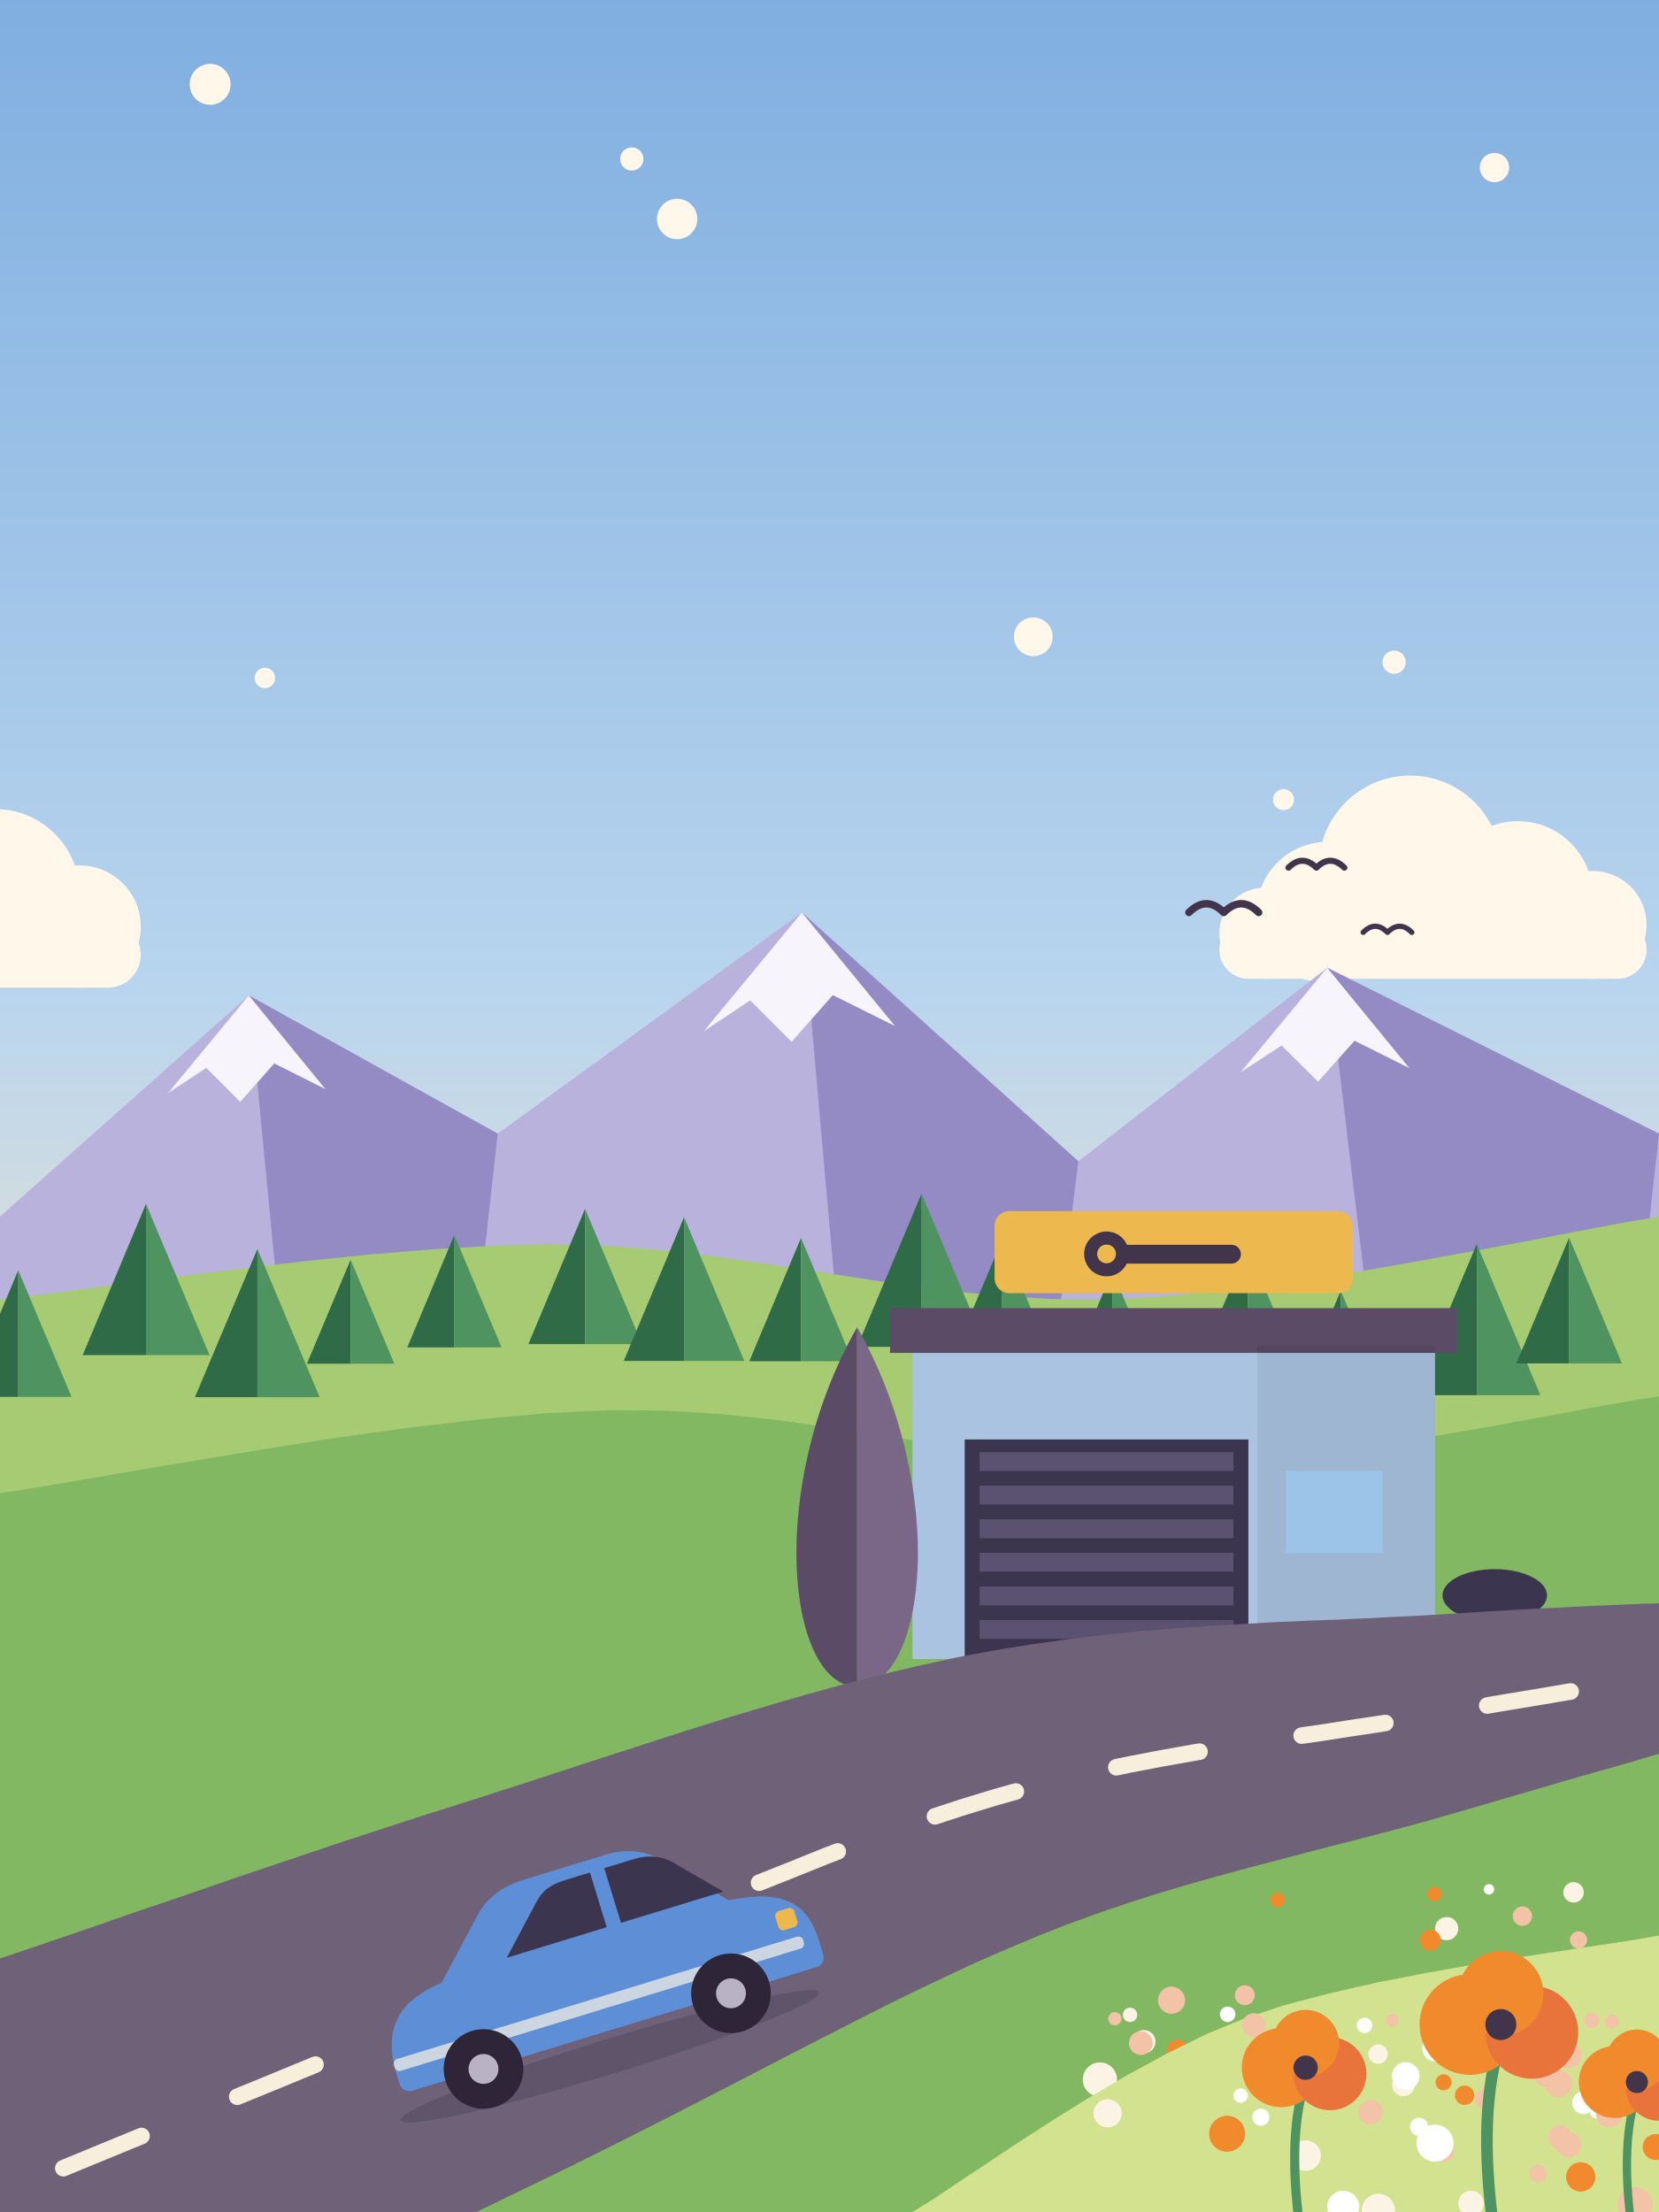
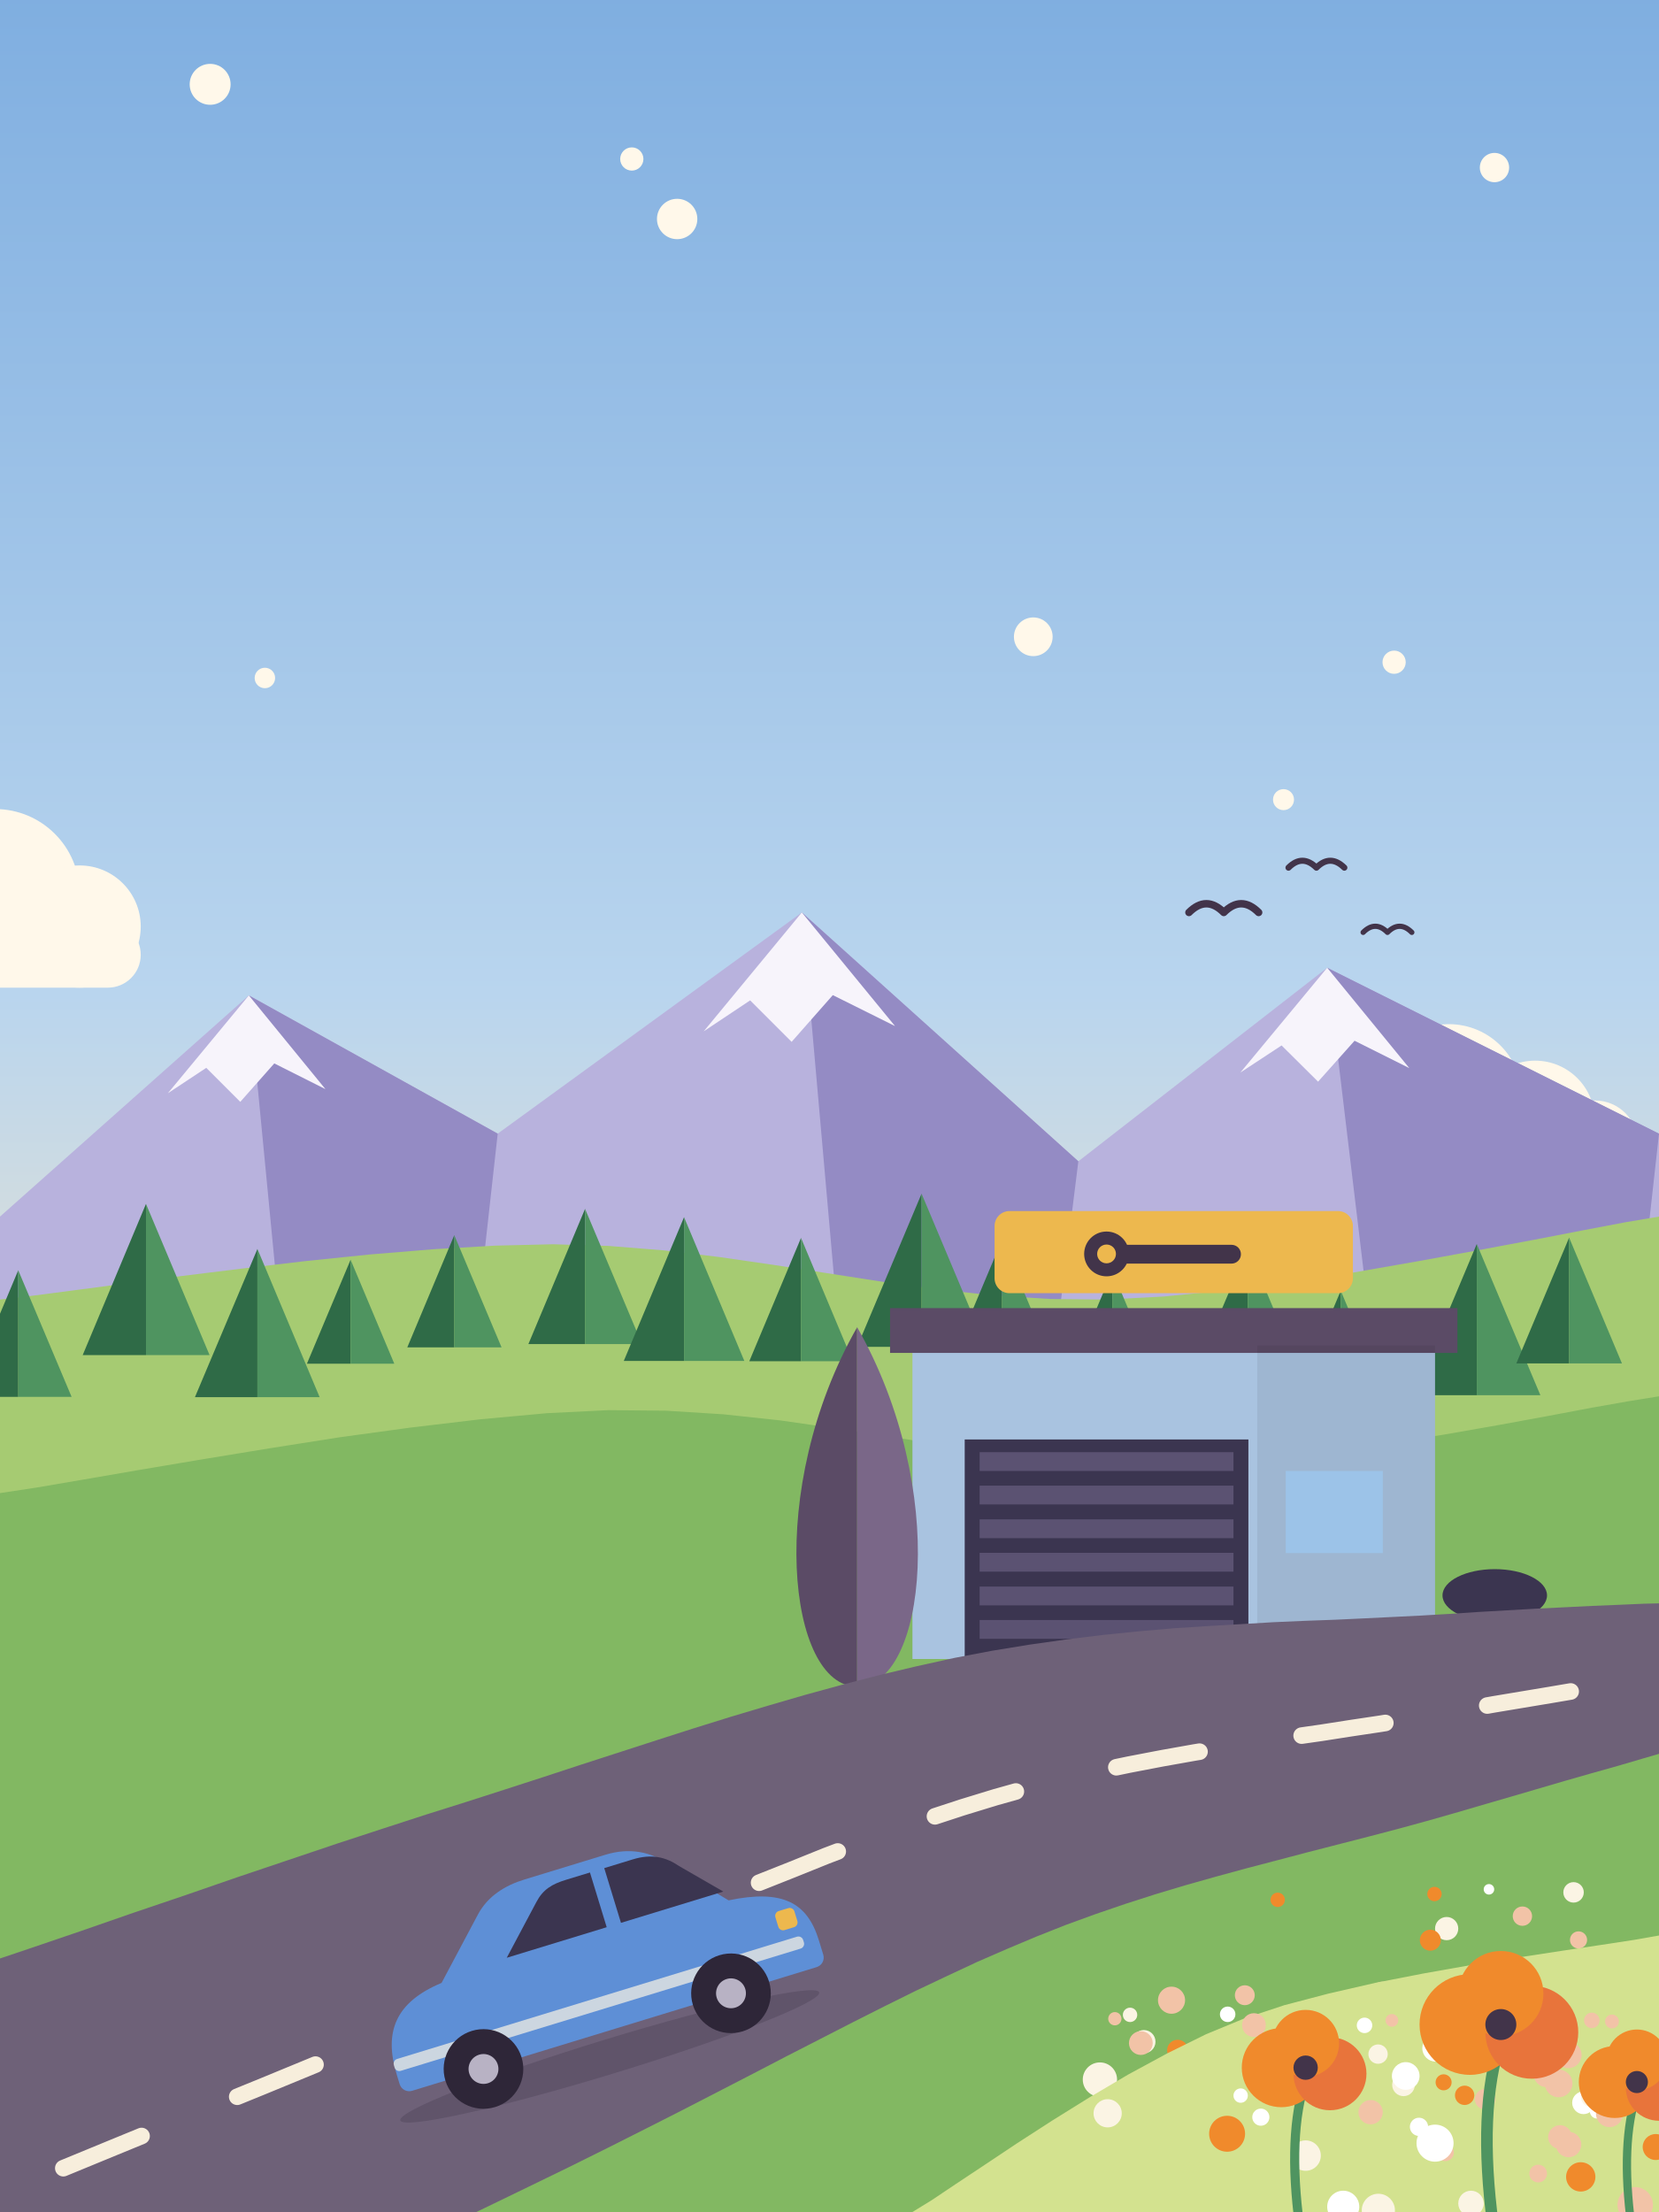
<svg xmlns="http://www.w3.org/2000/svg" viewBox="0 0 600 800">
  <style>@keyframes drift{from{transform:translateX(-30px)}to{transform:translateX(30px)}}.drift{animation:drift 24s ease-in-out infinite alternate}.drift.slow{animation-duration:38s}@media (prefers-reduced-motion:reduce){.drift{animation:none}}</style>
  <defs>
    <linearGradient id="ct-sky" x1="0" y1="0" x2="0" y2="1">
      <stop offset="0" stop-color="#7FAEE0" />
      <stop offset="0.45" stop-color="#B9D5EE" />
      <stop offset="0.7" stop-color="#F3E6CC" />
    </linearGradient>
  </defs>
  <rect width="600" height="800" fill="url(#ct-sky)" />
  <circle cx="373.7" cy="230.3" r="7" fill="#FFF8EA" />
  <circle cx="504.2" cy="239.5" r="4.2" fill="#FFF8EA" />
  <circle cx="540.5" cy="60.6" r="5.3" fill="#FFF8EA" />
  <circle cx="228.5" cy="57.5" r="4.2" fill="#FFF8EA" />
  <circle cx="244.9" cy="79.2" r="7.3" fill="#FFF8EA" />
  <circle cx="95.8" cy="245.2" r="3.7" fill="#FFF8EA" />
  <circle cx="76" cy="30.5" r="7.4" fill="#FFF8EA" />
  <circle cx="464.2" cy="289.2" r="3.8" fill="#FFF8EA" />
  <g fill="#FFF8EA" class="drift">
    <circle cx="-80" cy="330" r="28.9" />
    <circle cx="-46" cy="311.3" r="37.4" />
    <circle cx="-1.8" cy="323.2" r="30.6" />
    <circle cx="28.8" cy="335.1" r="22.1" />
    <circle cx="-105.5" cy="338.5" r="18.7" />
    <rect x="-124.2" y="333.4" width="175.1" height="23.8" rx="11.9" />
  </g>
  <g fill="#FFF8EA" class="drift slow">
-     <circle cx="480" cy="330" r="25.5" />
-     <circle cx="510" cy="313.5" r="33" />
-     <circle cx="549" cy="324" r="27" />
-     <circle cx="576" cy="334.5" r="19.5" />
-     <circle cx="457.5" cy="337.5" r="16.5" />
-     <rect x="441" y="333" width="154.5" height="21" rx="10.5" />
+     <circle cx="500" cy="410" r="20.4" />
+     <circle cx="524" cy="396.8" r="26.4" />
+     <circle cx="555.2" cy="405.2" r="21.6" />
+     <circle cx="576.8" cy="413.6" r="15.6" />
+     <circle cx="482" cy="416" r="13.2" />
+     <rect x="468.8" y="412.4" width="123.6" height="16.8" rx="8.4" />
  </g>
  <g>
    <path d="M430,330 q6.3,-6.3 12.6,0 q6.3,-6.3 12.6,0" fill="none" stroke="#42344A" stroke-width="2.7" stroke-linecap="round" stroke-linejoin="round" />
    <path d="M466,313.8 q5,-5 10.1,0 q5,-5 10.1,0" fill="none" stroke="#42344A" stroke-width="2.2" stroke-linecap="round" stroke-linejoin="round" />
    <path d="M493,337.2 q4.4,-4.4 8.8,0 q4.4,-4.4 8.8,0" fill="none" stroke="#42344A" stroke-width="1.9" stroke-linecap="round" stroke-linejoin="round" />
  </g>
  <path d="M0,500 L0,440 L90,360 L180,410 L290,330 L390,420 L480,350 L600,410 L600,500 Z" fill="#B8B2DD" />
  <path d="M90,360 L180,410 L170,500 L103.5,500 Z" fill="#948BC4" />
  <path d="M90,360 L117.7,393.9 L99.2,384.6 L86.9,398.5 L74.6,386.2 L60.7,395.4 Z" fill="#F7F4FB" />
  <path d="M290,330 L390,420 L380,500 L305,500 Z" fill="#948BC4" />
  <path d="M290,330 L323.7,371.1 L301.2,359.9 L286.3,376.8 L271.3,361.8 L254.5,373 Z" fill="#F7F4FB" />
  <path d="M480,350 L600,410 L590,500 L498,500 Z" fill="#948BC4" />
  <path d="M480,350 L509.7,386.3 L489.9,376.4 L476.7,391.2 L463.5,378.1 L448.6,387.9 Z" fill="#F7F4FB" />
  <path d="M0,2000 L0,470 L11.9,468.6 L27.2,466.6 L45.3,464.2 L65.6,461.5 L87.5,458.8 L110.4,456.1 L133.7,453.7 L156.8,451.8 L179.1,450.5 L200,450 L220,450.6 L240,452.2 L260,454.6 L280,457.5 L300,460.6 L320,463.7 L340,466.4 L360,468.6 L380,469.8 L400,470 L420.9,468.9 L443.2,466.7 L466.3,463.7 L489.6,460.2 L512.5,456.2 L534.4,452.2 L554.7,448.4 L572.8,444.9 L588.1,442 L600,440 L600,2000 Z" fill="#A6CB72" />
  <path d="M6.6,459.4 L-12.6,505.2 L6.6,505.2 Z" fill="#2F6B47" />
  <path d="M6.6,459.4 L25.9,505.2 L6.6,505.2 Z" fill="#4F9460" />
  <path d="M52.8,435.4 L29.9,490.1 L52.8,490.1 Z" fill="#2F6B47" />
  <path d="M52.8,435.4 L75.8,490.1 L52.8,490.1 Z" fill="#4F9460" />
  <path d="M93.1,451.7 L70.5,505.3 L93.1,505.3 Z" fill="#2F6B47" />
  <path d="M93.1,451.7 L115.6,505.3 L93.1,505.3 Z" fill="#4F9460" />
  <path d="M126.8,455.6 L111,493.2 L126.8,493.2 Z" fill="#2F6B47" />
  <path d="M126.8,455.6 L142.6,493.2 L126.8,493.2 Z" fill="#4F9460" />
  <path d="M164.3,446.7 L147.3,487.3 L164.3,487.3 Z" fill="#2F6B47" />
  <path d="M164.3,446.7 L181.4,487.3 L164.3,487.3 Z" fill="#4F9460" />
  <path d="M211.6,437.2 L191.1,486.1 L211.6,486.1 Z" fill="#2F6B47" />
  <path d="M211.6,437.2 L232.2,486.1 L211.6,486.1 Z" fill="#4F9460" />
  <path d="M247.4,440.2 L225.6,492.2 L247.4,492.2 Z" fill="#2F6B47" />
  <path d="M247.4,440.2 L269.2,492.2 L247.4,492.2 Z" fill="#4F9460" />
  <path d="M289.7,447.7 L271,492.3 L289.7,492.3 Z" fill="#2F6B47" />
  <path d="M289.7,447.7 L308.4,492.3 L289.7,492.3 Z" fill="#4F9460" />
  <path d="M333.3,431.7 L310,487.1 L333.3,487.1 Z" fill="#2F6B47" />
  <path d="M333.3,431.7 L356.6,487.1 L333.3,487.1 Z" fill="#4F9460" />
  <path d="M362.4,448.4 L340.3,501 L362.4,501 Z" fill="#2F6B47" />
  <path d="M362.4,448.4 L384.5,501 L362.4,501 Z" fill="#4F9460" />
  <path d="M402.3,459.7 L384.6,501.8 L402.3,501.8 Z" fill="#2F6B47" />
  <path d="M402.3,459.7 L420,501.8 L402.3,501.8 Z" fill="#4F9460" />
  <path d="M451.3,451.2 L436.5,486.2 L451.3,486.2 Z" fill="#2F6B47" />
  <path d="M451.3,451.2 L466,486.2 L451.3,486.2 Z" fill="#4F9460" />
  <path d="M484.9,466.8 L468.8,505.1 L484.9,505.1 Z" fill="#2F6B47" />
  <path d="M484.9,466.8 L501,505.1 L484.9,505.1 Z" fill="#4F9460" />
  <path d="M534.1,449.9 L511.1,504.6 L534.1,504.6 Z" fill="#2F6B47" />
  <path d="M534.1,449.9 L557.1,504.6 L534.1,504.6 Z" fill="#4F9460" />
  <path d="M567.5,447.6 L548.4,493.1 L567.5,493.1 Z" fill="#2F6B47" />
  <path d="M567.5,447.6 L586.6,493.1 L567.5,493.1 Z" fill="#4F9460" />
  <path d="M0,2000 L0,540 L13.2,538 L30.2,535.1 L50.5,531.6 L73.1,527.8 L97.5,523.8 L122.9,519.8 L148.5,516.3 L173.8,513.3 L197.8,511.1 L220,510 L240.9,510.2 L261.6,511.5 L282.1,513.7 L302.4,516.6 L322.5,519.7 L342.4,522.8 L362.1,525.7 L381.6,528.1 L400.9,529.6 L420,530 L439.6,529.2 L460.2,527.5 L481.1,525 L502.1,522 L522.5,518.8 L541.9,515.4 L559.9,512.1 L575.8,509.1 L589.4,506.7 L600,505 L600,2000 Z" fill="#82B862" />
  <rect x="330" y="486.6" width="189" height="113.4" fill="#A9C3E0" />
  <rect x="321.9" y="473.1" width="205.2" height="16.2" fill="#5B4B66" />
  <rect x="454.7" y="486.6" width="64.3" height="113.4" fill="#000" opacity=".07" />
  <rect x="348.9" y="520.6" width="102.6" height="79.4" fill="#3B3550" />
  <rect x="354.3" y="525.2" width="91.8" height="6.8" fill="#5B5272" />
  <rect x="354.3" y="537.3" width="91.8" height="6.8" fill="#5B5272" />
  <rect x="354.3" y="549.5" width="91.8" height="6.8" fill="#5B5272" />
  <rect x="354.3" y="561.6" width="91.8" height="6.8" fill="#5B5272" />
  <rect x="354.3" y="573.8" width="91.8" height="6.8" fill="#5B5272" />
  <rect x="354.3" y="585.9" width="91.8" height="6.8" fill="#5B5272" />
  <rect x="465" y="532" width="35.1" height="29.7" fill="#9CC3E8" />
  <rect x="359.7" y="438" width="129.6" height="29.7" rx="5.4" fill="#EDB84E" />
  <rect x="400.2" y="450.2" width="48.6" height="6.8" rx="3.4" fill="#42344A" />
  <circle cx="400.2" cy="453.5" r="8.1" fill="#42344A" />
  <circle cx="400.2" cy="453.5" r="3.4" fill="#EDB84E" />
  <ellipse cx="540.6" cy="590.5" rx="18.9" ry="9.5" fill="#2E2638" />
  <ellipse cx="540.6" cy="577" rx="18.9" ry="9.5" fill="#3B3550" />
  <path d="M310,480 C276.7,538.5 285,610 310,610 Z" fill="#5B4B66" />
  <path d="M310,480 C343.3,538.5 335,610 310,610 Z" fill="#7A6788" />
  <path d="M-7.8,888.6 L0.9,883.8 L11.7,878.2 L24.4,871.7 L38.6,864.6 L54.1,856.9 L70.7,848.8 L88,840.5 L105.7,831.9 L123.6,823.4 L141.4,814.8 L158.8,806.5 L175.4,798.5 L191.1,790.9 L205.7,783.8 L219.6,776.9 L233.3,770 L246.7,763.2 L259.7,756.5 L272.3,750 L284.6,743.6 L296.7,737.4 L308.4,731.4 L319.9,725.6 L331.2,720 L342.4,714.7 L353.3,709.6 L364.1,704.9 L374.8,700.4 L385.4,696.2 L396.1,692.3 L406.9,688.6 L417.8,685.1 L428.8,681.8 L439.8,678.7 L450.8,675.7 L461.9,672.8 L472.9,669.9 L483.8,667.1 L494.7,664.3 L505.4,661.5 L516,658.6 L526.2,655.7 L536.1,652.8 L546.1,649.9 L556,647 L565.9,644.1 L575.7,641.3 L585.3,638.6 L594.5,635.9 L603.4,633.3 L611.8,630.7 L619.6,628.3 L626.7,626 L633.1,623.8 L638.6,621.7 L643.3,619.7 L636.7,580.3 L631.8,579.9 L625.9,579.7 L619.2,579.6 L611.7,579.6 L603.5,579.8 L594.7,580 L585.5,580.4 L575.8,580.8 L565.7,581.3 L555.5,581.8 L545,582.4 L534.5,583 L524,583.7 L513.8,584.3 L503.7,584.8 L493.5,585.3 L482.8,585.8 L471.8,586.2 L460.4,586.7 L448.7,587.4 L436.7,588.1 L424.3,588.9 L411.7,590 L398.9,591.3 L385.8,592.9 L372.4,594.8 L358.9,597 L345.2,599.6 L331.6,602.6 L318.1,605.8 L304.6,609.3 L291.1,613 L277.7,616.9 L264.3,620.9 L250.8,625.1 L237.4,629.4 L223.8,633.8 L210.2,638.2 L196.5,642.7 L182.6,647.2 L168.6,651.7 L154.3,656.2 L138.9,661.2 L122.1,666.7 L104.3,672.7 L85.9,678.9 L67.1,685.4 L48.2,691.8 L29.5,698.3 L11.3,704.5 L-6.2,710.4 L-22.6,716 L-37.7,720.9 L-51.2,725.2 L-62.8,728.7 L-72.2,731.4 Z" fill="#6E6178" />
  <path d="M-40,810 L-31,806.3 L-19.8,801.7 L-6.7,796.3 L8,790.3 L24,783.7 L41,776.7 L58.8,769.4 L77,761.9 L95.4,754.4 L113.6,746.9 L131.5,739.6 L148.7,732.6 L165,726 L180,720 L194.1,714.3 L208,708.6 L221.6,703 L234.9,697.4 L248.1,691.9 L261,686.5 L273.8,681.2 L286.4,676.2 L298.8,671.2 L311.2,666.5 L323.5,662 L335.7,657.7 L347.9,653.7 L360,650 L372.1,646.6 L384.3,643.5 L396.3,640.7 L408.3,638.2 L420.3,635.9 L432.1,633.8 L443.8,631.9 L455.3,630.1 L466.6,628.3 L477.8,626.7 L488.7,625 L499.4,623.4 L509.9,621.7 L520,620 L530.1,618.2 L540.3,616.4 L550.5,614.7 L560.7,613 L570.7,611.3 L580.5,609.7 L590,608.1 L599.1,606.6 L607.6,605.3 L615.6,604 L622.9,602.8 L629.5,601.7 L635.2,600.8 L640,600" fill="none" stroke="#F7EEDC" stroke-width="6" stroke-dasharray="30.6 37.4" stroke-linecap="round" />
  <path d="M0,790 Q260,690 640,605" fill="none" stroke="#FBF4E4" stroke-width="5" opacity=".0" />
  <path d="M0,2000 L0,820 L38.4,820 L91.2,820 L154.8,820 L225.6,820 L300,820 L374.4,820 L445.2,820 L508.8,820 L561.6,820 L600,820 L600,2000 Z" fill="#D3E28F" />
  <g transform="translate(220,742) rotate(-17) scale(0.9)">
    <ellipse cx="0" cy="2" rx="88" ry="7" fill="#2E2638" opacity=".22" />
    <path d="M-84,-16 c0,-18 8,-28 28,-30 l22,-22 c6,-6 14,-8 22,-8 h34 c10,0 18,4 24,12 l18,20 c22,2 30,10 30,26 v6 a4,4 0 0 1 -4,4 h-170 a4,4 0 0 1 -4,-4 z" fill="#5E8FD6" />
    <path d="M-28,-48 l18,-18 c4,-4 8,-5 14,-5 h10 v23 z" fill="#3B3550" />
    <path d="M20,-71 h12 c8,0 13,3 17,8 l14,15 h-43 z" fill="#3B3550" />
    <rect x="-84" y="-22" width="172" height="5" rx="2" fill="#FBF4E4" opacity=".7" />
    <circle cx="-50" cy="-8" r="16" fill="#2E2638" />
    <circle cx="-50" cy="-8" r="6" fill="#B8B2C4" />
    <circle cx="54" cy="-8" r="16" fill="#2E2638" />
    <circle cx="54" cy="-8" r="6" fill="#B8B2C4" />
    <rect x="80" y="-34" width="8" height="8" rx="2" fill="#EDB84E" />
  </g>
  <circle cx="550.6" cy="693" r="3.5" fill="#F2C3A7" />
  <circle cx="569.1" cy="684.4" r="3.7" fill="#FBF4E4" />
  <circle cx="425.9" cy="741.5" r="3.8" fill="#F08A2C" />
  <circle cx="454.8" cy="790.9" r="5.9" fill="#F2C3A7" />
  <circle cx="530.9" cy="716.7" r="4.5" fill="#F08A2C" />
  <circle cx="538.6" cy="717.1" r="3.6" fill="#FBF4E4" />
  <circle cx="397.8" cy="752.1" r="6.2" fill="#FBF4E4" />
  <circle cx="432.2" cy="751.3" r="5.8" fill="#FFFFFF" />
  <circle cx="523.2" cy="697.5" r="4.2" fill="#FBF4E4" />
  <circle cx="556.4" cy="720.1" r="2.8" fill="#F08A2C" />
  <circle cx="518.7" cy="774.6" r="3.5" fill="#FFFFFF" />
  <circle cx="462.1" cy="687.1" r="2.6" fill="#F08A2C" />
  <circle cx="479.7" cy="799.9" r="7.7" fill="#FFFFFF" />
  <circle cx="591.2" cy="762.7" r="4.2" fill="#F2C3A7" />
  <circle cx="444" cy="728.5" r="2.8" fill="#FFFFFF" />
  <circle cx="560.9" cy="743.8" r="3.2" fill="#FFFFFF" />
  <circle cx="570.9" cy="701.6" r="3.1" fill="#F2C3A7" />
  <circle cx="393.9" cy="775.4" r="4.6" fill="#FBF4E4" />
  <circle cx="547.1" cy="723.6" r="4.4" fill="#F2C3A7" />
  <circle cx="563.8" cy="711.8" r="4.8" fill="#F2C3A7" />
  <circle cx="590.5" cy="720.8" r="2.7" fill="#FBF4E4" />
  <circle cx="484.3" cy="772.8" r="4.4" fill="#F2C3A7" />
  <circle cx="481.8" cy="778" r="6" fill="#F2C3A7" />
  <circle cx="456.5" cy="757.3" r="5.7" fill="#FFFFFF" />
  <circle cx="457" cy="781.1" r="7.1" fill="#FFFFFF" />
  <circle cx="594.7" cy="794.8" r="5.9" fill="#F08A2C" />
  <circle cx="423.7" cy="723.4" r="4.9" fill="#F2C3A7" />
  <circle cx="532.1" cy="766.4" r="5.9" fill="#F08A2C" />
  <circle cx="515.7" cy="792.3" r="5.8" fill="#FFFFFF" />
  <circle cx="446.6" cy="746.4" r="5.8" fill="#F2C3A7" />
  <circle cx="538.5" cy="683.3" r="1.9" fill="#FFFFFF" />
  <circle cx="517.3" cy="701.7" r="3.8" fill="#F08A2C" />
  <circle cx="518.8" cy="685" r="2.6" fill="#F08A2C" />
  <circle cx="416.5" cy="787" r="3.8" fill="#F08A2C" />
  <circle cx="486.2" cy="745.8" r="4.1" fill="#F2C3A7" />
  <circle cx="463.7" cy="753.4" r="5" fill="#F08A2C" />
  <circle cx="538" cy="724.9" r="3.4" fill="#F2C3A7" />
  <circle cx="568.3" cy="784" r="6.4" fill="#F2C3A7" />
  <circle cx="592.2" cy="746" r="3.7" fill="#F2C3A7" />
  <circle cx="499.9" cy="720.7" r="4" fill="#F2C3A7" />
  <path d="M330,2000 L330,800 L337,795.7 L345.8,789.8 L356.2,782.9 L367.9,775.1 L380.6,766.9 L394.1,758.5 L408,750.3 L422.2,742.6 L436.2,735.7 L450,730 L464.5,725.2 L480.5,721 L497.5,717.1 L515,713.7 L532.5,710.6 L549.4,707.9 L565.1,705.5 L579.1,703.4 L590.9,701.6 L600,700 L600,2000 Z" fill="#D3E28F" />
  <circle cx="563.7" cy="753.5" r="5" fill="#F2C3A7" />
  <circle cx="493.5" cy="732.5" r="2.8" fill="#FFFFFF" />
  <circle cx="591.4" cy="797.4" r="6.4" fill="#F2C3A7" />
  <circle cx="564.2" cy="772.9" r="4.3" fill="#F2C3A7" />
  <circle cx="513.2" cy="769.2" r="3.3" fill="#FFFFFF" />
  <circle cx="485.8" cy="798.1" r="5.8" fill="#FFFFFF" />
  <circle cx="594.5" cy="750.4" r="5.3" fill="#F08A2C" />
  <circle cx="519.2" cy="740.8" r="4.8" fill="#FFFFFF" />
  <circle cx="450.2" cy="721.6" r="3.6" fill="#F2C3A7" />
  <circle cx="498.4" cy="742.9" r="3.5" fill="#FBF4E4" />
  <circle cx="532" cy="796.9" r="4.6" fill="#FBF4E4" />
  <circle cx="556.3" cy="786.1" r="3.2" fill="#F2C3A7" />
  <circle cx="448.7" cy="757.9" r="2.6" fill="#FFFFFF" />
  <circle cx="453.5" cy="732.4" r="4.3" fill="#F2C3A7" />
  <circle cx="498.5" cy="799.4" r="6" fill="#FBF4E4" />
  <circle cx="403.2" cy="730.1" r="2.4" fill="#F2C3A7" />
  <circle cx="522.7" cy="778.5" r="3.1" fill="#F2C3A7" />
  <circle cx="472.2" cy="779.6" r="5.5" fill="#FBF4E4" />
  <circle cx="400.6" cy="764.3" r="5.1" fill="#FBF4E4" />
  <circle cx="577.6" cy="763.6" r="2.6" fill="#FFFFFF" />
  <circle cx="519" cy="775.1" r="6.7" fill="#FFFFFF" />
  <circle cx="571.7" cy="787.3" r="5.3" fill="#F08A2C" />
  <circle cx="579.8" cy="757.2" r="5" fill="#F2C3A7" />
  <circle cx="567.3" cy="775.6" r="4.6" fill="#F2C3A7" />
  <circle cx="529.7" cy="757.8" r="3.5" fill="#F08A2C" />
  <circle cx="495.7" cy="763.9" r="4.4" fill="#F2C3A7" />
  <circle cx="507.6" cy="754" r="4.1" fill="#FBF4E4" />
  <circle cx="413.7" cy="738.4" r="4.2" fill="#FBF4E4" />
  <circle cx="532.7" cy="722" r="3.1" fill="#FBF4E4" />
  <circle cx="599.7" cy="776.1" r="3.1" fill="#FBF4E4" />
  <circle cx="443.8" cy="771.7" r="6.5" fill="#F08A2C" />
  <circle cx="598.8" cy="776.5" r="4.7" fill="#F08A2C" />
  <circle cx="522.1" cy="753.1" r="2.9" fill="#F08A2C" />
  <circle cx="408.7" cy="728.7" r="2.6" fill="#FBF4E4" />
  <circle cx="456" cy="765.7" r="3.1" fill="#FFFFFF" />
  <circle cx="575.7" cy="730.7" r="2.8" fill="#F2C3A7" />
  <circle cx="537.1" cy="759.2" r="3.7" fill="#F2C3A7" />
  <circle cx="583" cy="731.1" r="2.5" fill="#F2C3A7" />
  <circle cx="582.1" cy="764.4" r="4.9" fill="#F2C3A7" />
  <circle cx="412.6" cy="738.9" r="4.3" fill="#F2C3A7" />
  <circle cx="503.4" cy="730.7" r="2.3" fill="#F2C3A7" />
  <circle cx="490.7" cy="751.1" r="2.7" fill="#FBF4E4" />
  <circle cx="531" cy="726.8" r="3.2" fill="#FBF4E4" />
  <circle cx="572.7" cy="760.5" r="4.1" fill="#FFFFFF" />
  <circle cx="575.4" cy="758.4" r="3.6" fill="#FBF4E4" />
  <circle cx="508.4" cy="750.8" r="5" fill="#FFFFFF" />
  <circle cx="536.2" cy="737.8" r="2.3" fill="#FFFFFF" />
  <circle cx="564.1" cy="731.2" r="3.3" fill="#F2C3A7" />
  <circle cx="567.2" cy="743.2" r="4.8" fill="#F2C3A7" />
  <circle cx="559.2" cy="750.3" r="4.5" fill="#F2C3A7" />
  <path d="M470,805 q-4.4,-33 2.2,-52.8" stroke="#4F9460" stroke-width="3.3" fill="none" />
  <circle cx="463.4" cy="747.8" r="14.3" fill="#F08A2C" />
  <circle cx="481" cy="750" r="13.2" fill="#E8743B" />
  <circle cx="472.2" cy="739" r="12.1" fill="#F08A2C" />
  <circle cx="472.2" cy="747.8" r="4.4" fill="#42344A" />
  <path d="M540,805 q-5.6,-42 2.8,-67.2" stroke="#4F9460" stroke-width="4.2" fill="none" />
  <circle cx="531.6" cy="732.2" r="18.2" fill="#F08A2C" />
  <circle cx="554" cy="735" r="16.8" fill="#E8743B" />
  <circle cx="542.8" cy="721" r="15.4" fill="#F08A2C" />
  <circle cx="542.8" cy="732.2" r="5.6" fill="#42344A" />
  <path d="M590,805 q-4,-30 2,-48" stroke="#4F9460" stroke-width="3" fill="none" />
  <circle cx="584" cy="753" r="13" fill="#F08A2C" />
  <circle cx="600" cy="755" r="12" fill="#E8743B" />
  <circle cx="592" cy="745" r="11" fill="#F08A2C" />
  <circle cx="592" cy="753" r="4" fill="#42344A" />
</svg>
